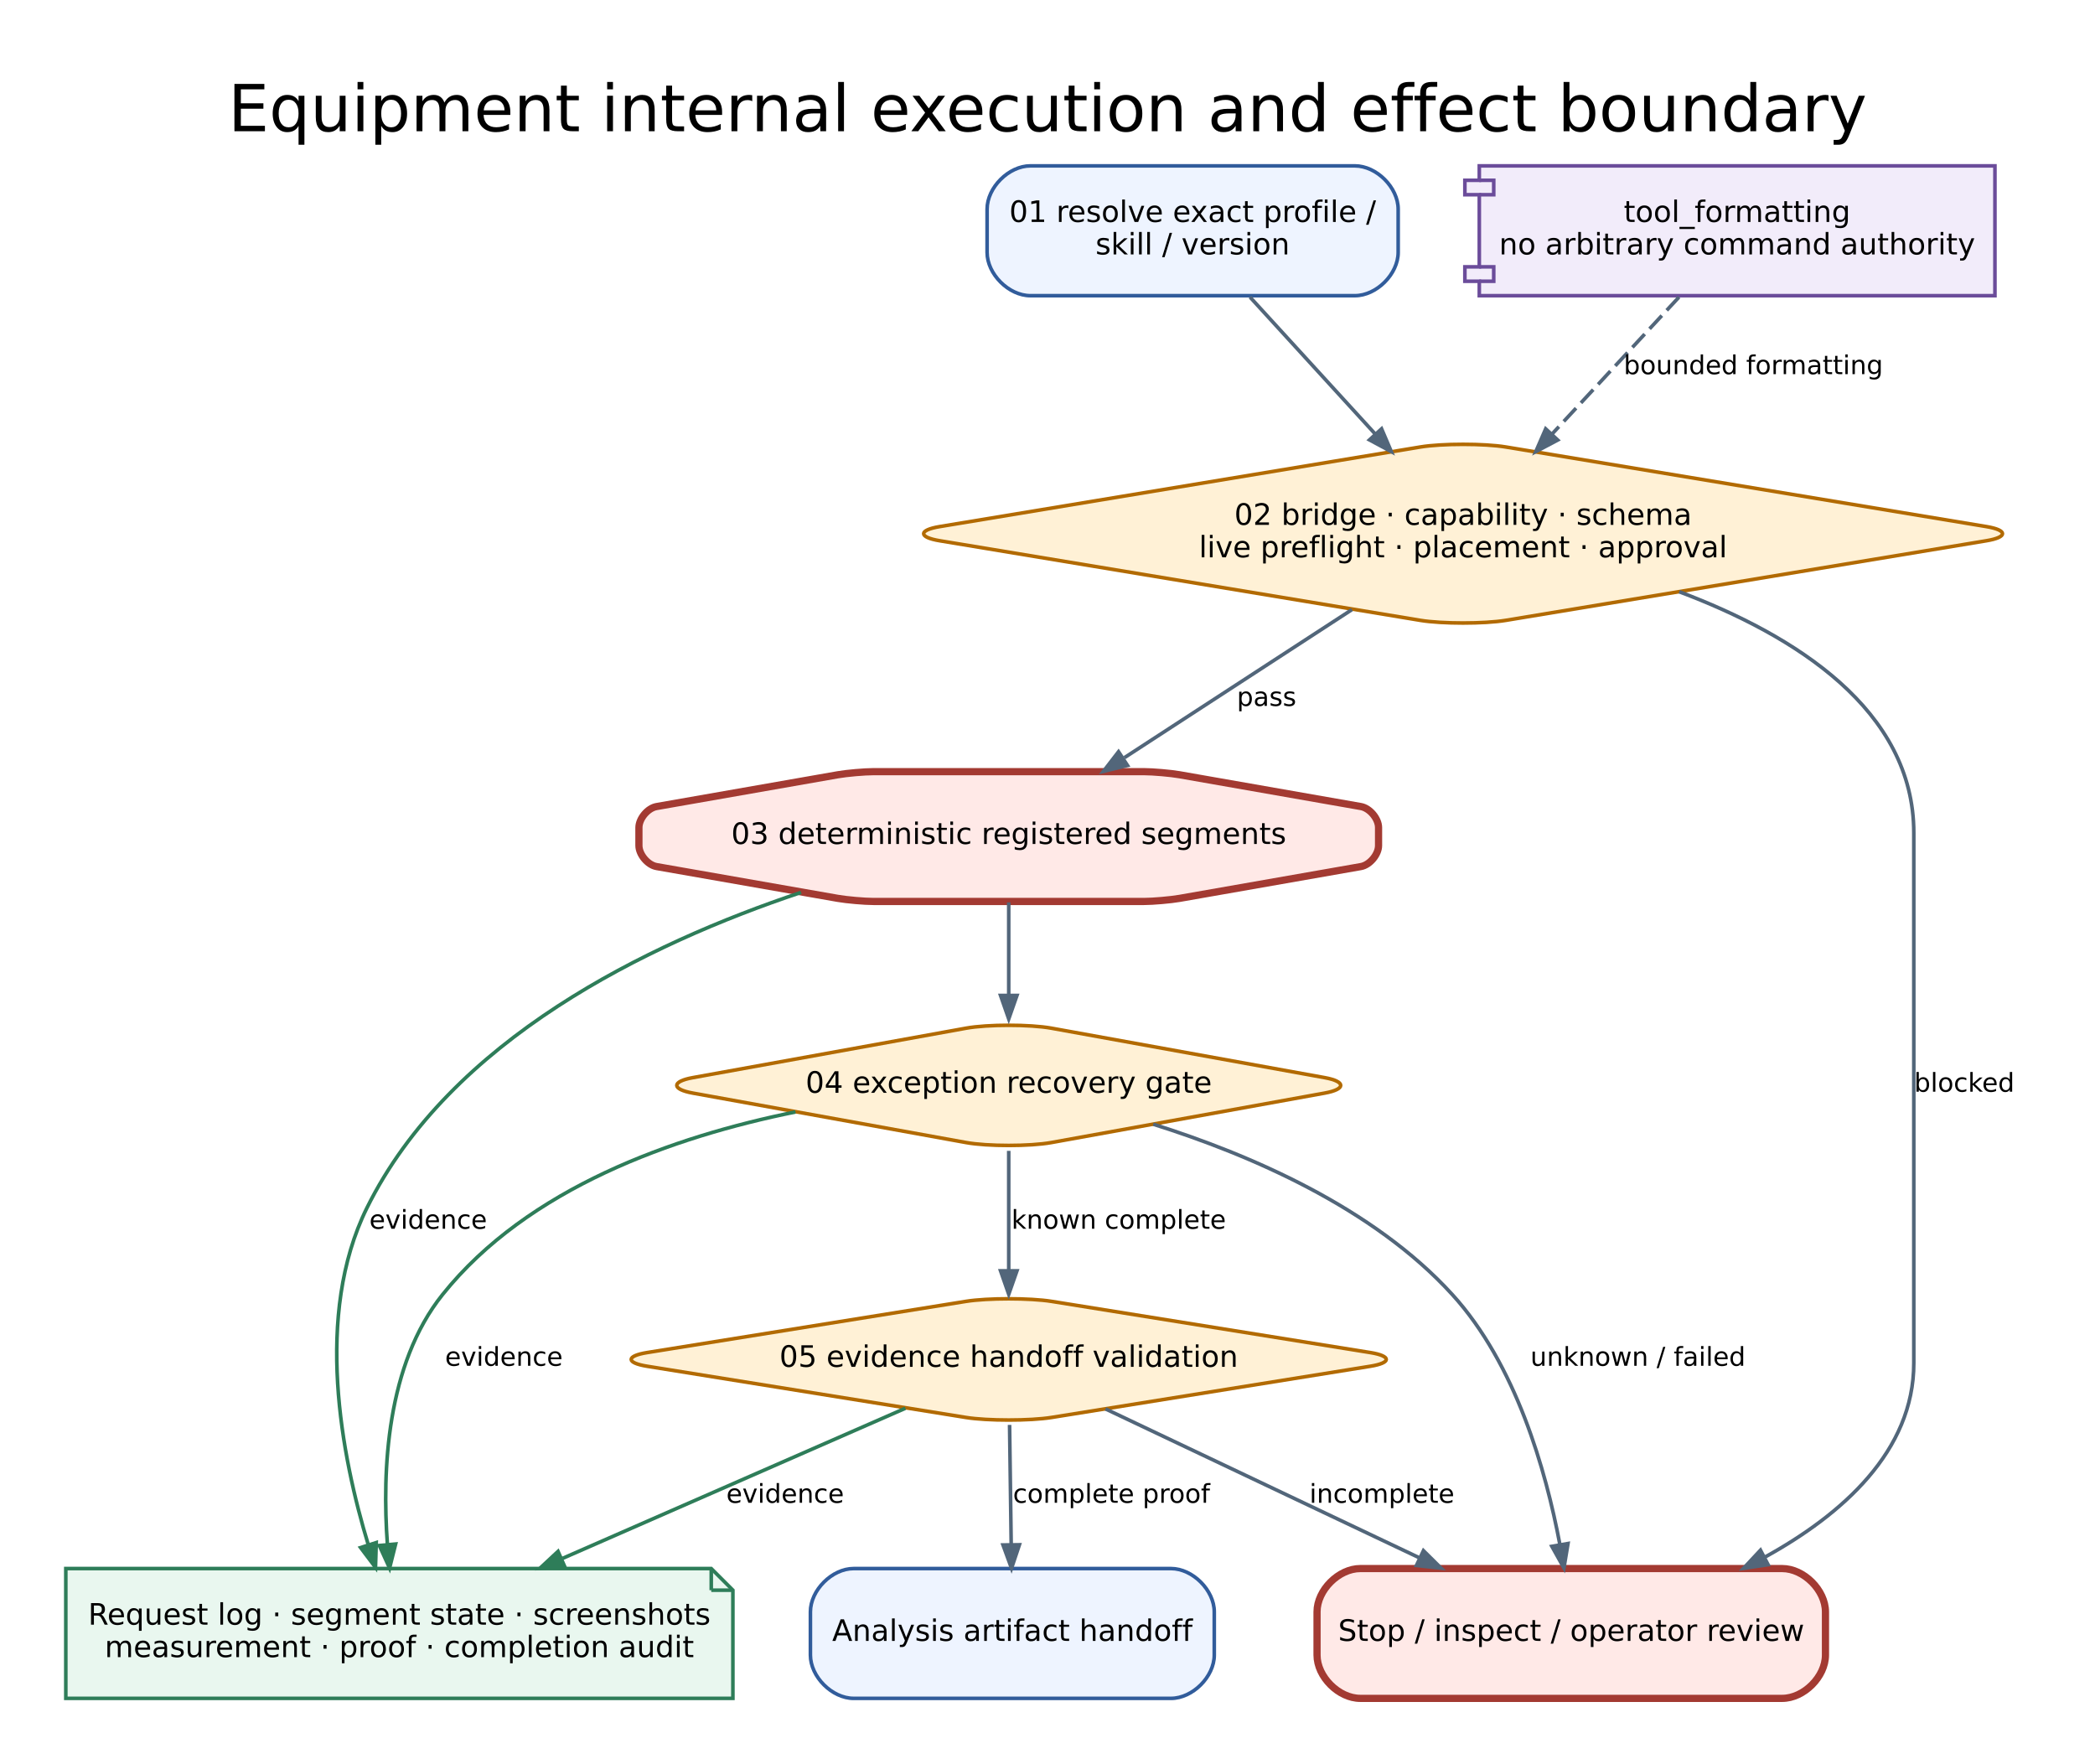
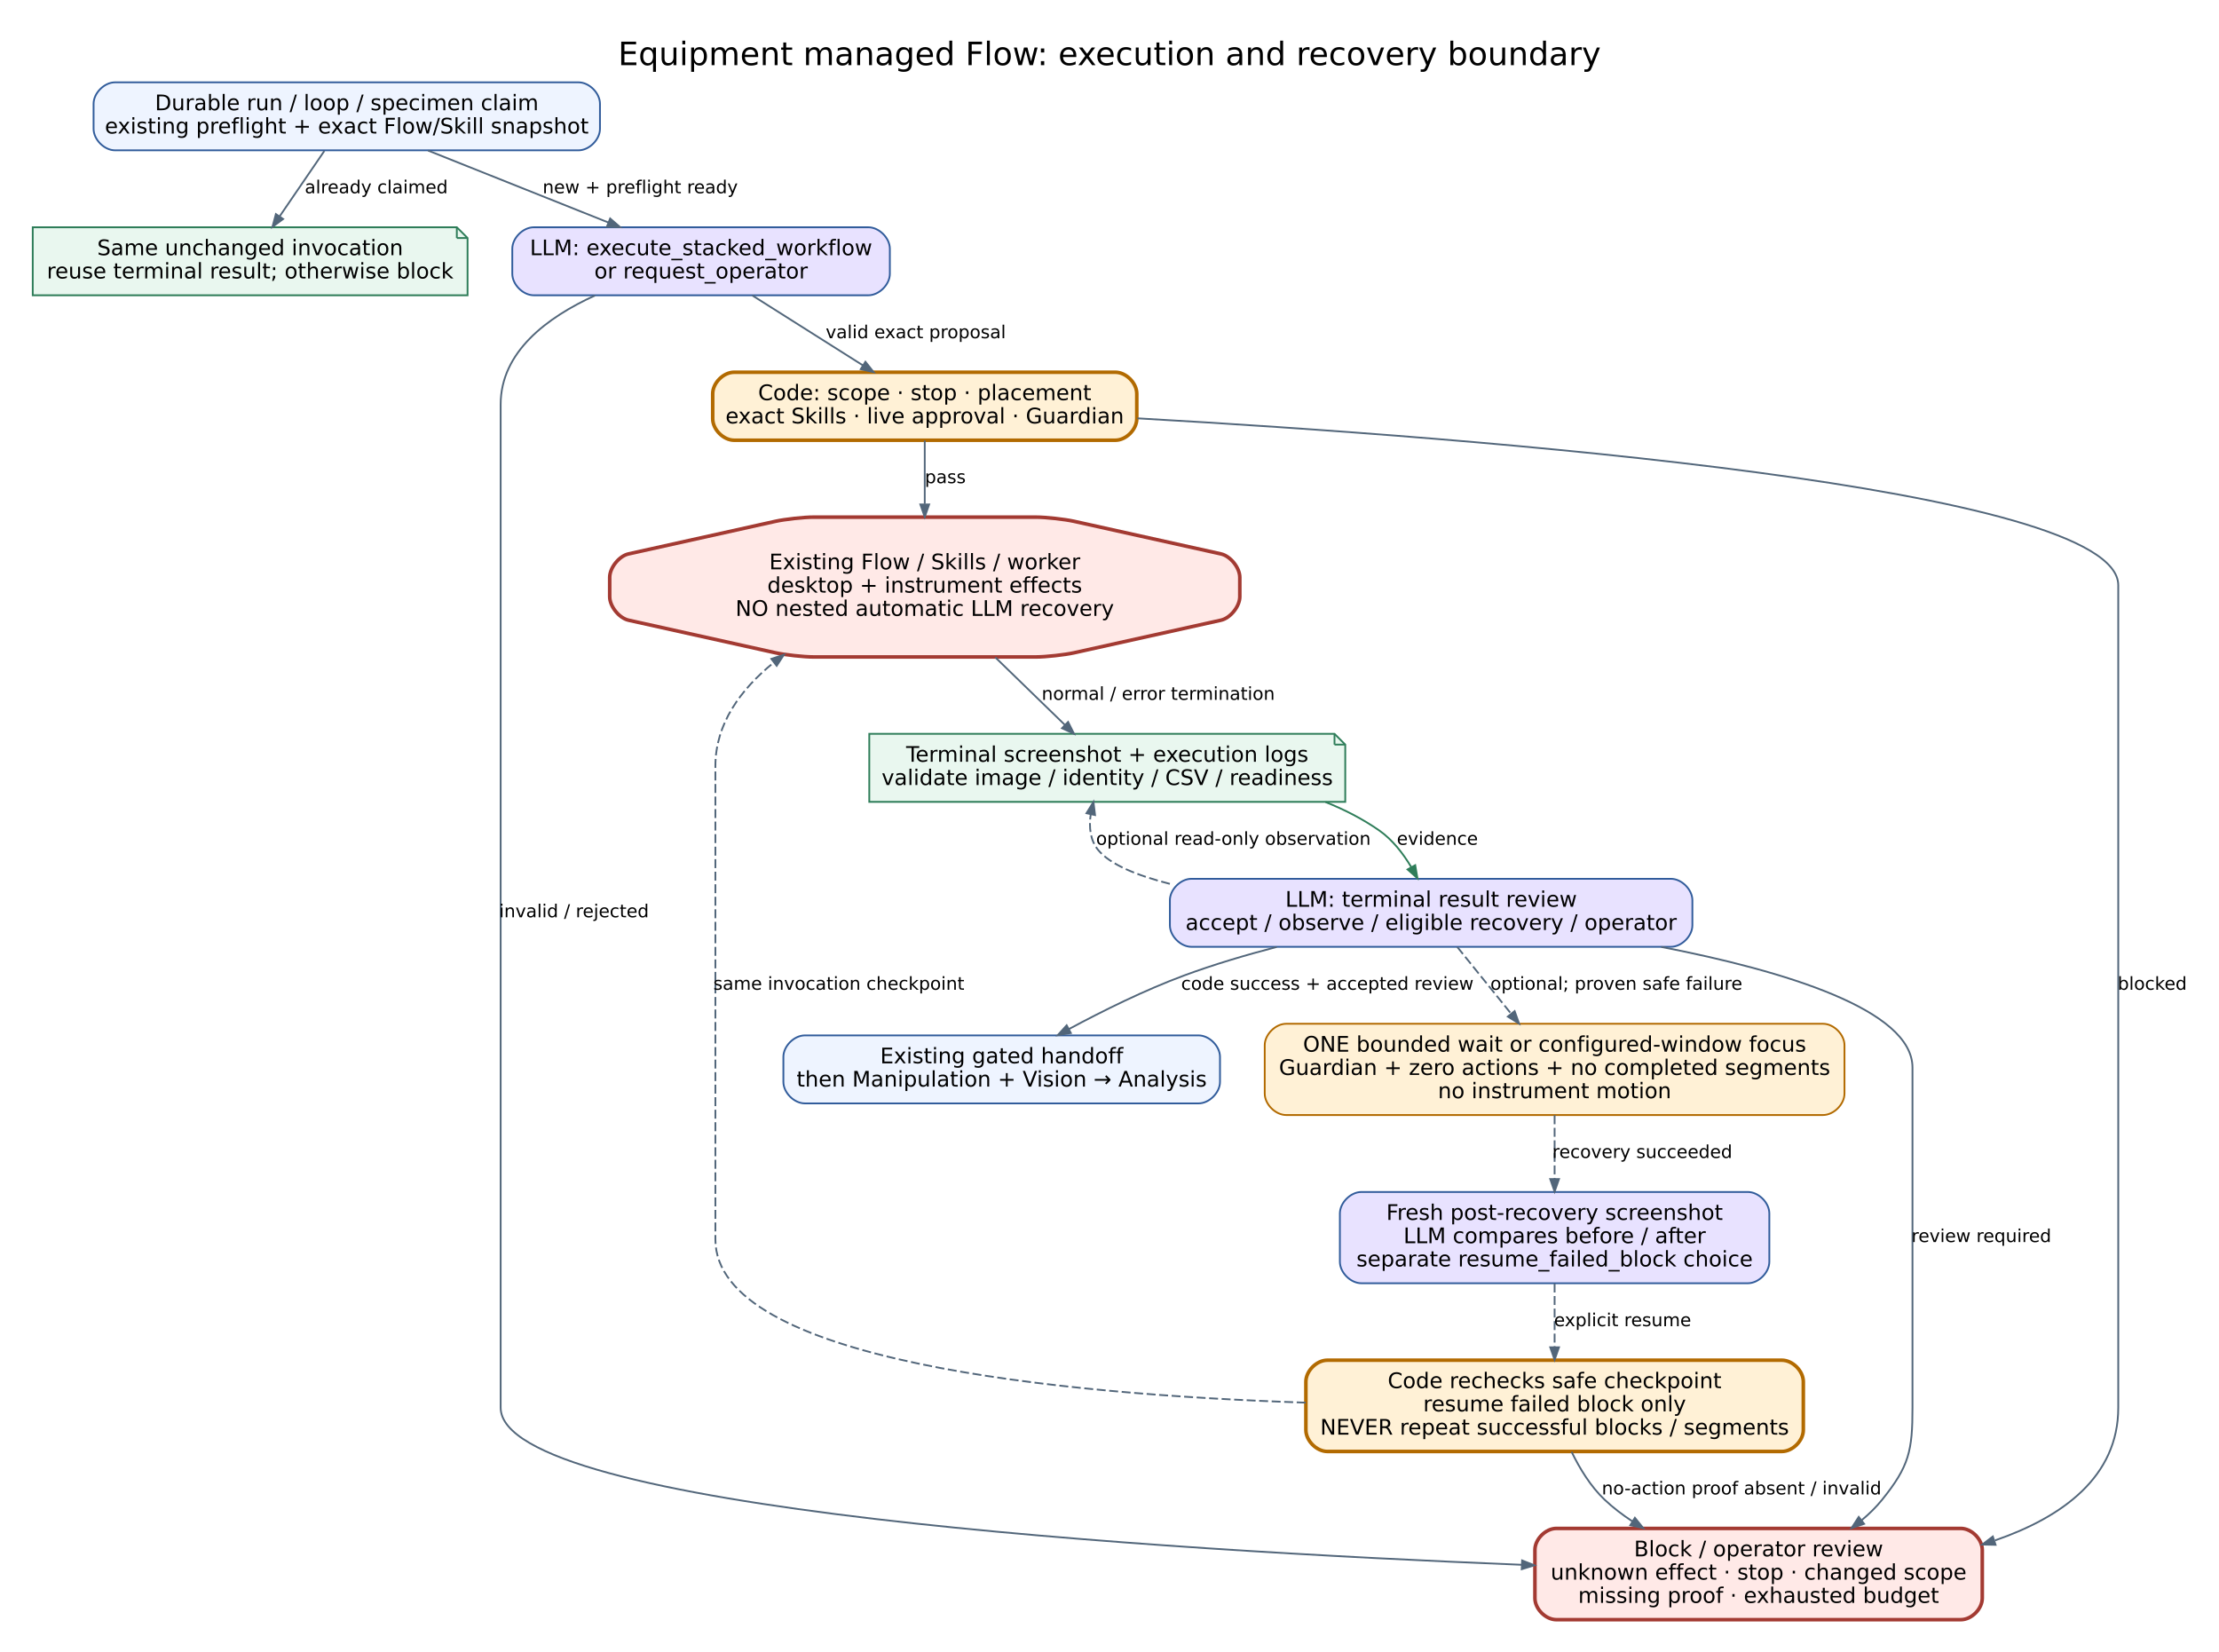
- <svg xmlns="http://www.w3.org/2000/svg" width="581pt" height="489pt" viewBox="0.00 0.00 580.50 489.00">
-   <g id="graph0" class="graph" transform="scale(1 1) rotate(0) translate(18 471)">
-     <text text-anchor="middle" x="272.25" y="-434.6" font-family="DejaVu Sans" font-size="18.00">Equipment internal execution and effect boundary</text>
+ <svg xmlns="http://www.w3.org/2000/svg" width="1240pt" height="923pt" viewBox="0.00 0.00 1239.50 923.07">
+   <g id="graph0" class="graph" transform="scale(1 1) rotate(0) translate(18 905.07)">
+     <text text-anchor="middle" x="601.75" y="-868.67" font-family="DejaVu Sans" font-size="18.00">Equipment managed Flow: execution and recovery boundary</text>
    <g id="node1" class="node">
-       <path fill="#eef4ff" stroke="#315c9b" d="M357.5,-425C357.5,-425 267.5,-425 267.5,-425 261.5,-425 255.5,-419 255.5,-413 255.5,-413 255.5,-401 255.5,-401 255.5,-395 261.5,-389 267.5,-389 267.5,-389 357.5,-389 357.5,-389 363.5,-389 369.5,-395 369.5,-401 369.5,-401 369.5,-413 369.5,-413 369.5,-419 363.5,-425 357.5,-425" />
-       <text text-anchor="middle" x="312.5" y="-409.44" font-family="DejaVu Sans" font-size="8.20">01 resolve exact profile /</text>
-       <text text-anchor="middle" x="312.5" y="-400.44" font-family="DejaVu Sans" font-size="8.20">skill / version</text>
+       <path fill="#eef4ff" stroke="#315c9b" d="M305,-859.07C305,-859.07 46,-859.07 46,-859.07 40,-859.07 34,-853.07 34,-847.07 34,-847.07 34,-833.07 34,-833.07 34,-827.07 40,-821.07 46,-821.07 46,-821.07 305,-821.07 305,-821.07 311,-821.07 317,-827.07 317,-833.07 317,-833.07 317,-847.07 317,-847.07 317,-853.07 311,-859.07 305,-859.07" />
+       <text text-anchor="middle" x="175.5" y="-843.47" font-family="DejaVu Sans" font-size="12.00">Durable run / loop / specimen claim</text>
+       <text text-anchor="middle" x="175.5" y="-830.47" font-family="DejaVu Sans" font-size="12.00">existing preflight + exact Flow/Skill snapshot</text>
    </g>
    <g id="node2" class="node">
-       <path fill="#fff1d6" stroke="#b26a00" d="M375.66,-347.04C375.66,-347.04 242.34,-324.96 242.34,-324.96 236.42,-323.98 236.42,-322.02 242.34,-321.04 242.34,-321.04 375.66,-298.96 375.66,-298.96 381.58,-297.98 393.42,-297.98 399.34,-298.96 399.34,-298.96 532.66,-321.04 532.66,-321.04 538.58,-322.02 538.58,-323.98 532.66,-324.96 532.66,-324.96 399.34,-347.04 399.34,-347.04 393.42,-348.02 381.58,-348.02 375.66,-347.04" />
-       <text text-anchor="middle" x="387.5" y="-325.44" font-family="DejaVu Sans" font-size="8.20">02 bridge · capability · schema</text>
-       <text text-anchor="middle" x="387.5" y="-316.44" font-family="DejaVu Sans" font-size="8.20">live preflight · placement · approval</text>
+       <polygon fill="#e9f7ef" stroke="#2e7d59" points="237,-778.07 0,-778.07 0,-740.07 243,-740.07 243,-772.07 237,-778.07" />
+       <polyline fill="none" stroke="#2e7d59" points="237,-778.07 237,-772.07 " />
+       <polyline fill="none" stroke="#2e7d59" points="243,-772.07 237,-772.07 " />
+       <text text-anchor="middle" x="121.5" y="-762.47" font-family="DejaVu Sans" font-size="12.00">Same unchanged invocation</text>
+       <text text-anchor="middle" x="121.5" y="-749.47" font-family="DejaVu Sans" font-size="12.00">reuse terminal result; otherwise block</text>
    </g>
    <g id="edge1" class="edge">
-       <path fill="none" stroke="#52667a" d="M328.41,-388.61C338.5,-377.57 351.77,-363.07 363.17,-350.6" />
-       <polygon fill="#52667a" stroke="#52667a" points="364.9,-352.08 367.6,-345.75 361.54,-349.01 364.9,-352.08" />
+       <path fill="none" stroke="#52667a" d="M162.98,-820.74C155.55,-809.88 146.04,-795.97 138.01,-784.22" />
+       <polygon fill="#52667a" stroke="#52667a" points="139.93,-782.69 133.96,-778.29 135.88,-785.45 139.93,-782.69" />
+       <text text-anchor="middle" x="192" y="-797.07" font-family="DejaVu Sans" font-size="10.00">already claimed</text>
    </g>
    <g id="node3" class="node">
-       <path fill="#ffe9e7" stroke="#a33a32" stroke-width="2" d="M364.06,-236.51C364.06,-236.51 364.06,-241.49 364.06,-241.49 364.06,-243.97 361.62,-246.89 359.17,-247.32 359.17,-247.32 308.88,-256.14 308.88,-256.14 306.43,-256.57 301.5,-257 299.01,-257 299.01,-257 223.99,-257 223.99,-257 221.5,-257 216.57,-256.57 214.12,-256.14 214.12,-256.14 163.83,-247.32 163.83,-247.32 161.38,-246.89 158.94,-243.97 158.94,-241.49 158.94,-241.49 158.94,-236.51 158.94,-236.51 158.94,-234.03 161.38,-231.11 163.83,-230.68 163.83,-230.68 214.12,-221.86 214.12,-221.86 216.57,-221.43 221.5,-221 223.99,-221 223.99,-221 299.01,-221 299.01,-221 301.5,-221 306.43,-221.43 308.88,-221.86 308.88,-221.86 359.17,-230.68 359.17,-230.68 361.62,-231.11 364.06,-234.03 364.06,-236.51" />
-       <text text-anchor="middle" x="261.5" y="-236.94" font-family="DejaVu Sans" font-size="8.20">03 deterministic registered segments</text>
+       <path fill="#e8e2ff" stroke="#315c9b" d="M467,-778.07C467,-778.07 280,-778.07 280,-778.07 274,-778.07 268,-772.07 268,-766.07 268,-766.07 268,-752.07 268,-752.07 268,-746.07 274,-740.07 280,-740.07 280,-740.07 467,-740.07 467,-740.07 473,-740.07 479,-746.07 479,-752.07 479,-752.07 479,-766.07 479,-766.07 479,-772.07 473,-778.07 467,-778.07" />
+       <text text-anchor="middle" x="373.5" y="-762.47" font-family="DejaVu Sans" font-size="12.00">LLM: execute_stacked_workflow</text>
+       <text text-anchor="middle" x="373.5" y="-749.47" font-family="DejaVu Sans" font-size="12.00">or request_operator</text>
+     </g>
+     <g id="edge2" class="edge">
+       <path fill="none" stroke="#52667a" d="M220.93,-820.94C250.98,-808.95 290.47,-793.19 321.74,-780.72" />
+       <polygon fill="#52667a" stroke="#52667a" points="322.69,-782.98 328.29,-778.11 320.88,-778.43 322.69,-782.98" />
+       <text text-anchor="middle" x="339.5" y="-797.07" font-family="DejaVu Sans" font-size="10.00">new + preflight ready</text>
+     </g>
+     <g id="node4" class="node">
+       <path fill="#fff1d6" stroke="#b26a00" stroke-width="2" d="M605,-697.07C605,-697.07 392,-697.07 392,-697.07 386,-697.07 380,-691.07 380,-685.07 380,-685.07 380,-671.07 380,-671.07 380,-665.07 386,-659.07 392,-659.07 392,-659.07 605,-659.07 605,-659.07 611,-659.07 617,-665.07 617,-671.07 617,-671.07 617,-685.07 617,-685.07 617,-691.07 611,-697.07 605,-697.07" />
+       <text text-anchor="middle" x="498.5" y="-681.47" font-family="DejaVu Sans" font-size="12.00">Code: scope · stop · placement</text>
+       <text text-anchor="middle" x="498.5" y="-668.47" font-family="DejaVu Sans" font-size="12.00">exact Skills · live approval · Guardian</text>
    </g>
    <g id="edge3" class="edge">
-       <path fill="none" stroke="#52667a" d="M356.68,-301.94C337.53,-289.48 312.96,-273.49 293.58,-260.88" />
-       <polygon fill="#52667a" stroke="#52667a" points="294.44,-258.72 287.75,-257.08 291.95,-262.53 294.44,-258.72" />
-       <text text-anchor="middle" x="333" y="-275.24" font-family="DejaVu Sans" font-size="7.20">pass</text>
+       <path fill="none" stroke="#52667a" d="M402.18,-739.94C420.52,-728.35 444.42,-713.25 463.83,-700.98" />
+       <polygon fill="#52667a" stroke="#52667a" points="465.35,-702.92 469.96,-697.11 462.73,-698.78 465.35,-702.92" />
+       <text text-anchor="middle" x="493.5" y="-716.07" font-family="DejaVu Sans" font-size="10.00">valid exact proposal</text>
+     </g>
+     <g id="node12" class="node">
+       <path fill="#ffe9e7" stroke="#a33a32" stroke-width="2" d="M1077.5,-51C1077.5,-51 851.5,-51 851.5,-51 845.5,-51 839.5,-45 839.5,-39 839.5,-39 839.5,-12 839.5,-12 839.5,-6 845.5,0 851.5,0 851.5,0 1077.5,0 1077.5,0 1083.5,0 1089.5,-6 1089.5,-12 1089.5,-12 1089.5,-39 1089.5,-39 1089.5,-45 1083.5,-51 1077.5,-51" />
+       <text text-anchor="middle" x="964.5" y="-35.4" font-family="DejaVu Sans" font-size="12.00">Block / operator review</text>
+       <text text-anchor="middle" x="964.5" y="-22.4" font-family="DejaVu Sans" font-size="12.00">unknown effect · stop · changed scope</text>
+       <text text-anchor="middle" x="964.5" y="-9.4" font-family="DejaVu Sans" font-size="12.00">missing proof · exhausted budget</text>
+     </g>
+     <g id="edge4" class="edge">
+       <path fill="none" stroke="#52667a" d="M314.22,-739.95C287.36,-727.72 261.5,-708.34 261.5,-679.07 261.5,-679.07 261.5,-679.07 261.5,-118.5 261.5,-61.59 628.36,-38.89 832.05,-30.68" />
+       <polygon fill="#52667a" stroke="#52667a" points="832.33,-33.12 839.22,-30.39 832.13,-28.22 832.33,-33.12" />
+       <text text-anchor="middle" x="302.5" y="-392.5" font-family="DejaVu Sans" font-size="10.00">invalid / rejected</text>
+     </g>
+     <g id="node5" class="node">
+       <path fill="#ffe9e7" stroke="#a33a32" stroke-width="2" d="M674.57,-571.64C674.57,-571.64 674.57,-582.43 674.57,-582.43 674.57,-587.82 669.3,-594.38 664.04,-595.55 664.04,-595.55 581.96,-613.76 581.96,-613.76 576.7,-614.93 566.04,-616.1 560.64,-616.1 560.64,-616.1 436.36,-616.1 436.36,-616.1 430.96,-616.1 420.3,-614.93 415.04,-613.76 415.04,-613.76 332.96,-595.55 332.96,-595.55 327.7,-594.38 322.43,-587.82 322.43,-582.43 322.43,-582.43 322.43,-571.64 322.43,-571.64 322.43,-566.25 327.7,-559.68 332.96,-558.51 332.96,-558.51 415.04,-540.3 415.04,-540.3 420.3,-539.13 430.96,-537.97 436.36,-537.97 436.36,-537.97 560.64,-537.97 560.64,-537.97 566.04,-537.97 576.7,-539.13 581.96,-540.3 581.96,-540.3 664.04,-558.51 664.04,-558.51 669.3,-559.68 674.57,-566.25 674.57,-571.64" />
+       <text text-anchor="middle" x="498.5" y="-586.93" font-family="DejaVu Sans" font-size="12.00">Existing Flow / Skills / worker</text>
+       <text text-anchor="middle" x="498.5" y="-573.93" font-family="DejaVu Sans" font-size="12.00">desktop + instrument effects</text>
+       <text text-anchor="middle" x="498.5" y="-560.93" font-family="DejaVu Sans" font-size="12.00">NO nested automatic LLM recovery</text>
+     </g>
+     <g id="edge5" class="edge">
+       <path fill="none" stroke="#52667a" d="M498.5,-658.9C498.5,-648.91 498.5,-636.03 498.5,-623.5" />
+       <polygon fill="#52667a" stroke="#52667a" points="500.95,-623.19 498.5,-616.19 496.05,-623.19 500.95,-623.19" />
+       <text text-anchor="middle" x="510" y="-635.07" font-family="DejaVu Sans" font-size="10.00">pass</text>
+     </g>
+     <g id="edge6" class="edge">
+       <path fill="none" stroke="#52667a" d="M617.36,-671.31C809.12,-660.42 1165.5,-632.8 1165.5,-578.03 1165.5,-578.03 1165.5,-578.03 1165.5,-118.5 1165.5,-79.84 1134.38,-57.36 1096.63,-44.31" />
+       <polygon fill="#52667a" stroke="#52667a" points="1096.93,-41.83 1089.51,-41.99 1095.4,-46.49 1096.93,-41.83" />
+       <text text-anchor="middle" x="1184.5" y="-352" font-family="DejaVu Sans" font-size="10.00">blocked</text>
+     </g>
+     <g id="node6" class="node">
+       <polygon fill="#e9f7ef" stroke="#2e7d59" points="727.5,-495 467.5,-495 467.5,-457 733.5,-457 733.5,-489 727.5,-495" />
+       <polyline fill="none" stroke="#2e7d59" points="727.5,-495 727.5,-489 " />
+       <polyline fill="none" stroke="#2e7d59" points="733.5,-489 727.5,-489 " />
+       <text text-anchor="middle" x="600.5" y="-479.4" font-family="DejaVu Sans" font-size="12.00">Terminal screenshot + execution logs</text>
+       <text text-anchor="middle" x="600.5" y="-466.4" font-family="DejaVu Sans" font-size="12.00">validate image / identity / CSV / readiness</text>
+     </g>
+     <g id="edge7" class="edge">
+       <path fill="none" stroke="#52667a" d="M537.94,-537.74C551.06,-525 565.27,-511.21 576.82,-499.99" />
+       <polygon fill="#52667a" stroke="#52667a" points="578.61,-501.67 581.93,-495.03 575.2,-498.15 578.61,-501.67" />
+       <text text-anchor="middle" x="629" y="-514" font-family="DejaVu Sans" font-size="10.00">normal / error termination</text>
+     </g>
+     <g id="node7" class="node">
+       <path fill="#e8e2ff" stroke="#315c9b" d="M915.5,-414C915.5,-414 647.5,-414 647.5,-414 641.5,-414 635.5,-408 635.5,-402 635.5,-402 635.5,-388 635.5,-388 635.5,-382 641.5,-376 647.5,-376 647.5,-376 915.5,-376 915.5,-376 921.5,-376 927.5,-382 927.5,-388 927.5,-388 927.5,-402 927.5,-402 927.5,-408 921.5,-414 915.5,-414" />
+       <text text-anchor="middle" x="781.5" y="-398.4" font-family="DejaVu Sans" font-size="12.00">LLM: terminal result review</text>
+       <text text-anchor="middle" x="781.5" y="-385.4" font-family="DejaVu Sans" font-size="12.00">accept / observe / eligible recovery / operator</text>
+     </g>
+     <g id="edge8" class="edge">
+       <path fill="none" stroke="#2e7d59" d="M722.43,-456.92C733.08,-452.65 743.3,-447.42 752.5,-441 759.88,-435.85 765.83,-428.15 770.37,-420.57" />
+       <polygon fill="#2e7d59" stroke="#2e7d59" points="772.6,-421.6 773.86,-414.29 768.32,-419.23 772.6,-421.6" />
+       <text text-anchor="middle" x="785" y="-433" font-family="DejaVu Sans" font-size="10.00">evidence</text>
+     </g>
+     <g id="edge10" class="edge">
+       <path fill="none" stroke="#52667a" stroke-dasharray="5,2" d="M635.48,-411.18C616.98,-415.87 602.17,-421.99 595.5,-430 590.89,-435.52 590.22,-442.85 591.25,-449.98" />
+       <polygon fill="#52667a" stroke="#52667a" points="588.89,-450.65 592.78,-456.97 593.68,-449.61 588.89,-450.65" />
+       <text text-anchor="middle" x="671" y="-433" font-family="DejaVu Sans" font-size="10.00">optional read-only observation</text>
    </g>
    <g id="node8" class="node">
-       <path fill="#ffe9e7" stroke="#a33a32" stroke-width="2" d="M476,-36C476,-36 359,-36 359,-36 353,-36 347,-30 347,-24 347,-24 347,-12 347,-12 347,-6 353,0 359,0 359,0 476,0 476,0 482,0 488,-6 488,-12 488,-12 488,-24 488,-24 488,-30 482,-36 476,-36" />
-       <text text-anchor="middle" x="417.5" y="-15.94" font-family="DejaVu Sans" font-size="8.20">Stop / inspect / operator review</text>
-     </g>
-     <g id="edge4" class="edge">
-       <path fill="none" stroke="#52667a" d="M447.44,-306.9C479.52,-294.83 512.5,-274.13 512.5,-240 512.5,-240 512.5,-240 512.5,-93 512.5,-68.53 492.64,-50.97 471.09,-39.11" />
-       <polygon fill="#52667a" stroke="#52667a" points="472.09,-37.07 465.28,-36.07 469.98,-41.1 472.09,-37.07" />
-       <text text-anchor="middle" x="526.5" y="-168.24" font-family="DejaVu Sans" font-size="7.20">blocked</text>
-     </g>
-     <g id="node4" class="node">
-       <path fill="#fff1d6" stroke="#b26a00" d="M249.69,-185.86C249.69,-185.86 173.87,-172.14 173.87,-172.14 167.96,-171.07 167.96,-168.93 173.87,-167.86 173.87,-167.86 249.69,-154.14 249.69,-154.14 255.6,-153.07 267.4,-153.07 273.31,-154.14 273.31,-154.14 349.13,-167.86 349.13,-167.86 355.04,-168.93 355.04,-171.07 349.13,-172.14 349.13,-172.14 273.31,-185.86 273.31,-185.86 267.4,-186.93 255.6,-186.93 249.69,-185.86" />
-       <text text-anchor="middle" x="261.5" y="-167.94" font-family="DejaVu Sans" font-size="8.20">04 exception recovery gate</text>
-     </g>
-     <g id="edge5" class="edge">
-       <path fill="none" stroke="#52667a" d="M261.5,-220.75C261.5,-212.91 261.5,-203.52 261.5,-195.01" />
-       <polygon fill="#52667a" stroke="#52667a" points="263.78,-194.93 261.5,-188.43 259.23,-194.93 263.78,-194.93" />
-     </g>
-     <g id="node7" class="node">
-       <polygon fill="#e9f7ef" stroke="#2e7d59" points="179,-36 0,-36 0,0 185,0 185,-30 179,-36" />
-       <polyline fill="none" stroke="#2e7d59" points="179,-36 179,-30 " />
-       <polyline fill="none" stroke="#2e7d59" points="185,-30 179,-30 " />
-       <text text-anchor="middle" x="92.5" y="-20.44" font-family="DejaVu Sans" font-size="8.20">Request log · segment state · screenshots</text>
-       <text text-anchor="middle" x="92.5" y="-11.44" font-family="DejaVu Sans" font-size="8.20">measurement · proof · completion audit</text>
-     </g>
-     <g id="edge10" class="edge">
-       <path fill="none" stroke="#2e7d59" d="M203.91,-223.51C161.19,-209.24 106.54,-182.62 83.5,-136 68.84,-106.32 76.41,-67.19 83.9,-42.55" />
-       <polygon fill="#2e7d59" stroke="#2e7d59" points="86.09,-43.2 85.89,-36.31 81.75,-41.81 86.09,-43.2" />
-       <text text-anchor="middle" x="100.5" y="-130.24" font-family="DejaVu Sans" font-size="7.20">evidence</text>
-     </g>
-     <g id="node5" class="node">
-       <path fill="#fff1d6" stroke="#b26a00" d="M249.65,-110.1C249.65,-110.1 161.24,-95.9 161.24,-95.9 155.31,-94.95 155.31,-93.05 161.24,-92.1 161.24,-92.1 249.65,-77.9 249.65,-77.9 255.58,-76.95 267.42,-76.95 273.35,-77.9 273.35,-77.9 361.76,-92.1 361.76,-92.1 367.69,-93.05 367.69,-94.95 361.76,-95.9 361.76,-95.9 273.35,-110.1 273.35,-110.1 267.42,-111.05 255.58,-111.05 249.65,-110.1" />
-       <text text-anchor="middle" x="261.5" y="-91.94" font-family="DejaVu Sans" font-size="8.20">05 evidence handoff validation</text>
-     </g>
-     <g id="edge6" class="edge">
-       <path fill="none" stroke="#52667a" d="M261.5,-151.84C261.5,-142.03 261.5,-129.58 261.5,-118.84" />
-       <polygon fill="#52667a" stroke="#52667a" points="263.78,-118.57 261.5,-112.07 259.23,-118.57 263.78,-118.57" />
-       <text text-anchor="middle" x="292" y="-130.24" font-family="DejaVu Sans" font-size="7.20">known complete</text>
+       <path fill="#fff1d6" stroke="#b26a00" d="M1000.5,-333C1000.5,-333 700.5,-333 700.5,-333 694.5,-333 688.5,-327 688.5,-321 688.5,-321 688.5,-294 688.5,-294 688.5,-288 694.5,-282 700.5,-282 700.5,-282 1000.5,-282 1000.5,-282 1006.5,-282 1012.5,-288 1012.5,-294 1012.5,-294 1012.5,-321 1012.5,-321 1012.5,-327 1006.5,-333 1000.5,-333" />
+       <text text-anchor="middle" x="850.5" y="-317.4" font-family="DejaVu Sans" font-size="12.00">ONE bounded wait or configured-window focus</text>
+       <text text-anchor="middle" x="850.5" y="-304.4" font-family="DejaVu Sans" font-size="12.00">Guardian + zero actions + no completed segments</text>
+       <text text-anchor="middle" x="850.5" y="-291.4" font-family="DejaVu Sans" font-size="12.00">no instrument motion</text>
    </g>
    <g id="edge11" class="edge">
-       <path fill="none" stroke="#2e7d59" d="M202.36,-162.63C168.5,-155.77 128.16,-141.53 104.5,-112 88.95,-92.59 87.69,-63.24 89.19,-42.72" />
-       <polygon fill="#2e7d59" stroke="#2e7d59" points="91.47,-42.8 89.79,-36.12 86.94,-42.39 91.47,-42.8" />
-       <text text-anchor="middle" x="121.5" y="-92.24" font-family="DejaVu Sans" font-size="7.20">evidence</text>
+       <path fill="none" stroke="#52667a" stroke-dasharray="5,2" d="M796.13,-375.87C804.85,-365.07 816.13,-351.1 826.15,-338.67" />
+       <polygon fill="#52667a" stroke="#52667a" points="828.16,-340.08 830.65,-333.09 824.35,-337 828.16,-340.08" />
+       <text text-anchor="middle" x="885" y="-352" font-family="DejaVu Sans" font-size="10.00">optional; proven safe failure</text>
    </g>
-     <g id="edge7" class="edge">
-       <path fill="none" stroke="#52667a" d="M301.57,-159.23C328.35,-150.8 362.55,-136.1 384.5,-112 402.12,-92.66 410.46,-63.29 414.33,-42.75" />
-       <polygon fill="#52667a" stroke="#52667a" points="416.6,-42.94 415.47,-36.15 412.12,-42.16 416.6,-42.94" />
-       <text text-anchor="middle" x="436" y="-92.24" font-family="DejaVu Sans" font-size="7.20">unknown / failed</text>
+     <g id="node11" class="node">
+       <path fill="#eef4ff" stroke="#315c9b" d="M651.5,-326.5C651.5,-326.5 431.5,-326.5 431.5,-326.5 425.5,-326.5 419.5,-320.5 419.5,-314.5 419.5,-314.5 419.5,-300.5 419.5,-300.5 419.5,-294.5 425.5,-288.5 431.5,-288.5 431.5,-288.5 651.5,-288.5 651.5,-288.5 657.5,-288.5 663.5,-294.5 663.5,-300.5 663.5,-300.5 663.5,-314.5 663.5,-314.5 663.5,-320.5 657.5,-326.5 651.5,-326.5" />
+       <text text-anchor="middle" x="541.5" y="-310.9" font-family="DejaVu Sans" font-size="12.00">Existing gated handoff</text>
+       <text text-anchor="middle" x="541.5" y="-297.9" font-family="DejaVu Sans" font-size="12.00">then Manipulation + Vision → Analysis</text>
    </g>
-     <g id="node6" class="node">
-       <path fill="#eef4ff" stroke="#315c9b" d="M306.5,-36C306.5,-36 218.5,-36 218.5,-36 212.5,-36 206.5,-30 206.5,-24 206.5,-24 206.5,-12 206.5,-12 206.5,-6 212.5,0 218.5,0 218.5,0 306.5,0 306.5,0 312.5,0 318.5,-6 318.5,-12 318.5,-12 318.5,-24 318.5,-24 318.5,-30 312.5,-36 306.5,-36" />
-       <text text-anchor="middle" x="262.5" y="-15.94" font-family="DejaVu Sans" font-size="8.20">Analysis artifact handoff</text>
+     <g id="edge9" class="edge">
+       <path fill="none" stroke="#52667a" d="M695.2,-375.92C677.86,-371.41 659.93,-366.08 643.5,-360 621.44,-351.83 597.93,-340.18 579.04,-330.02" />
+       <polygon fill="#52667a" stroke="#52667a" points="580.15,-327.83 572.83,-326.64 577.81,-332.14 580.15,-327.83" />
+       <text text-anchor="middle" x="723.5" y="-352" font-family="DejaVu Sans" font-size="10.00">code success + accepted review</text>
    </g>
-     <g id="edge8" class="edge">
-       <path fill="none" stroke="#52667a" d="M261.73,-75.84C261.86,-66.03 262.03,-53.58 262.18,-42.84" />
-       <polygon fill="#52667a" stroke="#52667a" points="264.46,-42.6 262.27,-36.07 259.91,-42.54 264.46,-42.6" />
-       <text text-anchor="middle" x="290" y="-54.24" font-family="DejaVu Sans" font-size="7.20">complete proof</text>
+     <g id="edge15" class="edge">
+       <path fill="none" stroke="#52667a" d="M910.09,-375.94C979.25,-362.48 1050.5,-340.78 1050.5,-308.5 1050.5,-308.5 1050.5,-308.5 1050.5,-118.5 1050.5,-94.4 1048.65,-85.75 1033.5,-67 1030.2,-62.91 1026.37,-59.15 1022.24,-55.71" />
+       <polygon fill="#52667a" stroke="#52667a" points="1023.47,-53.56 1016.44,-51.2 1020.46,-57.43 1023.47,-53.56" />
+       <text text-anchor="middle" x="1089" y="-211" font-family="DejaVu Sans" font-size="10.00">review required</text>
+     </g>
+     <g id="node9" class="node">
+       <path fill="#e8e2ff" stroke="#315c9b" d="M958.5,-239C958.5,-239 742.5,-239 742.5,-239 736.5,-239 730.5,-233 730.5,-227 730.5,-227 730.5,-200 730.5,-200 730.5,-194 736.5,-188 742.5,-188 742.5,-188 958.5,-188 958.5,-188 964.5,-188 970.5,-194 970.5,-200 970.5,-200 970.5,-227 970.5,-227 970.5,-233 964.5,-239 958.5,-239" />
+       <text text-anchor="middle" x="850.5" y="-223.4" font-family="DejaVu Sans" font-size="12.00">Fresh post-recovery screenshot</text>
+       <text text-anchor="middle" x="850.5" y="-210.4" font-family="DejaVu Sans" font-size="12.00">LLM compares before / after</text>
+       <text text-anchor="middle" x="850.5" y="-197.4" font-family="DejaVu Sans" font-size="12.00">separate resume_failed_block choice</text>
    </g>
    <g id="edge12" class="edge">
-       <path fill="none" stroke="#2e7d59" d="M232.83,-80.45C206.81,-69.05 168,-52.06 137.78,-38.83" />
-       <polygon fill="#2e7d59" stroke="#2e7d59" points="138.34,-36.59 131.47,-36.06 136.51,-40.76 138.34,-36.59" />
-       <text text-anchor="middle" x="199.5" y="-54.24" font-family="DejaVu Sans" font-size="7.20">evidence</text>
+       <path fill="none" stroke="#52667a" stroke-dasharray="5,2" d="M850.5,-281.85C850.5,-270.91 850.5,-257.92 850.5,-246.27" />
+       <polygon fill="#52667a" stroke="#52667a" points="852.95,-246.22 850.5,-239.22 848.05,-246.22 852.95,-246.22" />
+       <text text-anchor="middle" x="899.5" y="-258" font-family="DejaVu Sans" font-size="10.00">recovery succeeded</text>
    </g>
-     <g id="edge9" class="edge">
-       <path fill="none" stroke="#52667a" d="M288.32,-80.28C312.21,-68.95 347.57,-52.17 375.26,-39.04" />
-       <polygon fill="#52667a" stroke="#52667a" points="376.51,-40.96 381.4,-36.12 374.56,-36.85 376.51,-40.96" />
-       <text text-anchor="middle" x="365" y="-54.24" font-family="DejaVu Sans" font-size="7.20">incomplete</text>
+     <g id="node10" class="node">
+       <path fill="#fff1d6" stroke="#b26a00" stroke-width="2" d="M977.5,-145C977.5,-145 723.5,-145 723.5,-145 717.5,-145 711.5,-139 711.5,-133 711.5,-133 711.5,-106 711.5,-106 711.5,-100 717.5,-94 723.5,-94 723.5,-94 977.5,-94 977.5,-94 983.5,-94 989.5,-100 989.5,-106 989.5,-106 989.5,-133 989.5,-133 989.5,-139 983.5,-145 977.5,-145" />
+       <text text-anchor="middle" x="850.5" y="-129.4" font-family="DejaVu Sans" font-size="12.00">Code rechecks safe checkpoint</text>
+       <text text-anchor="middle" x="850.5" y="-116.4" font-family="DejaVu Sans" font-size="12.00">resume failed block only</text>
+       <text text-anchor="middle" x="850.5" y="-103.4" font-family="DejaVu Sans" font-size="12.00">NEVER repeat successful blocks / segments</text>
    </g>
-     <g id="node9" class="node">
-       <polygon fill="#f2ecfa" stroke="#6b4c9a" points="535,-425 392,-425 392,-421 388,-421 388,-417 392,-417 392,-397 388,-397 388,-393 392,-393 392,-389 535,-389 535,-425" />
-       <polyline fill="none" stroke="#6b4c9a" points="392,-421 396,-421 396,-417 392,-417 " />
-       <polyline fill="none" stroke="#6b4c9a" points="392,-397 396,-397 396,-393 392,-393 " />
-       <text text-anchor="middle" x="463.5" y="-409.44" font-family="DejaVu Sans" font-size="8.20">tool_formatting</text>
-       <text text-anchor="middle" x="463.5" y="-400.44" font-family="DejaVu Sans" font-size="8.20">no arbitrary command authority</text>
+     <g id="edge13" class="edge">
+       <path fill="none" stroke="#52667a" stroke-dasharray="5,2" d="M850.5,-187.85C850.5,-176.91 850.5,-163.92 850.5,-152.27" />
+       <polygon fill="#52667a" stroke="#52667a" points="852.95,-152.22 850.5,-145.22 848.05,-152.22 852.95,-152.22" />
+       <text text-anchor="middle" x="888.5" y="-164" font-family="DejaVu Sans" font-size="10.00">explicit resume</text>
    </g>
-     <g id="edge2" class="edge">
-       <path fill="none" stroke="#52667a" stroke-dasharray="5,2" d="M447.38,-388.61C437.15,-377.57 423.71,-363.07 412.15,-350.6" />
-       <polygon fill="#52667a" stroke="#52667a" points="413.75,-348.97 407.66,-345.75 410.41,-352.07 413.75,-348.97" />
-       <text text-anchor="middle" x="468" y="-367.24" font-family="DejaVu Sans" font-size="7.20">bounded formatting</text>
+     <g id="edge14" class="edge">
+       <path fill="none" stroke="#52667a" stroke-dasharray="5,2" d="M711.37,-121.28C573.1,-125.92 381.5,-144.62 381.5,-212.5 381.5,-477 381.5,-477 381.5,-477 381.5,-500.63 395.58,-519.79 413.97,-534.73" />
+       <polygon fill="#52667a" stroke="#52667a" points="412.77,-536.9 419.81,-539.23 415.76,-533.02 412.77,-536.9" />
+       <text text-anchor="middle" x="450.5" y="-352" font-family="DejaVu Sans" font-size="10.00">same invocation checkpoint</text>
+     </g>
+     <g id="edge16" class="edge">
+       <path fill="none" stroke="#52667a" d="M859.99,-93.8C864.51,-84.51 870.65,-74.4 878.5,-67 883.17,-62.59 888.41,-58.59 893.94,-54.97" />
+       <polygon fill="#52667a" stroke="#52667a" points="895.37,-56.96 900.03,-51.19 892.79,-52.79 895.37,-56.96" />
+       <text text-anchor="middle" x="955" y="-70" font-family="DejaVu Sans" font-size="10.00">no-action proof absent / invalid</text>
    </g>
  </g>
</svg>
